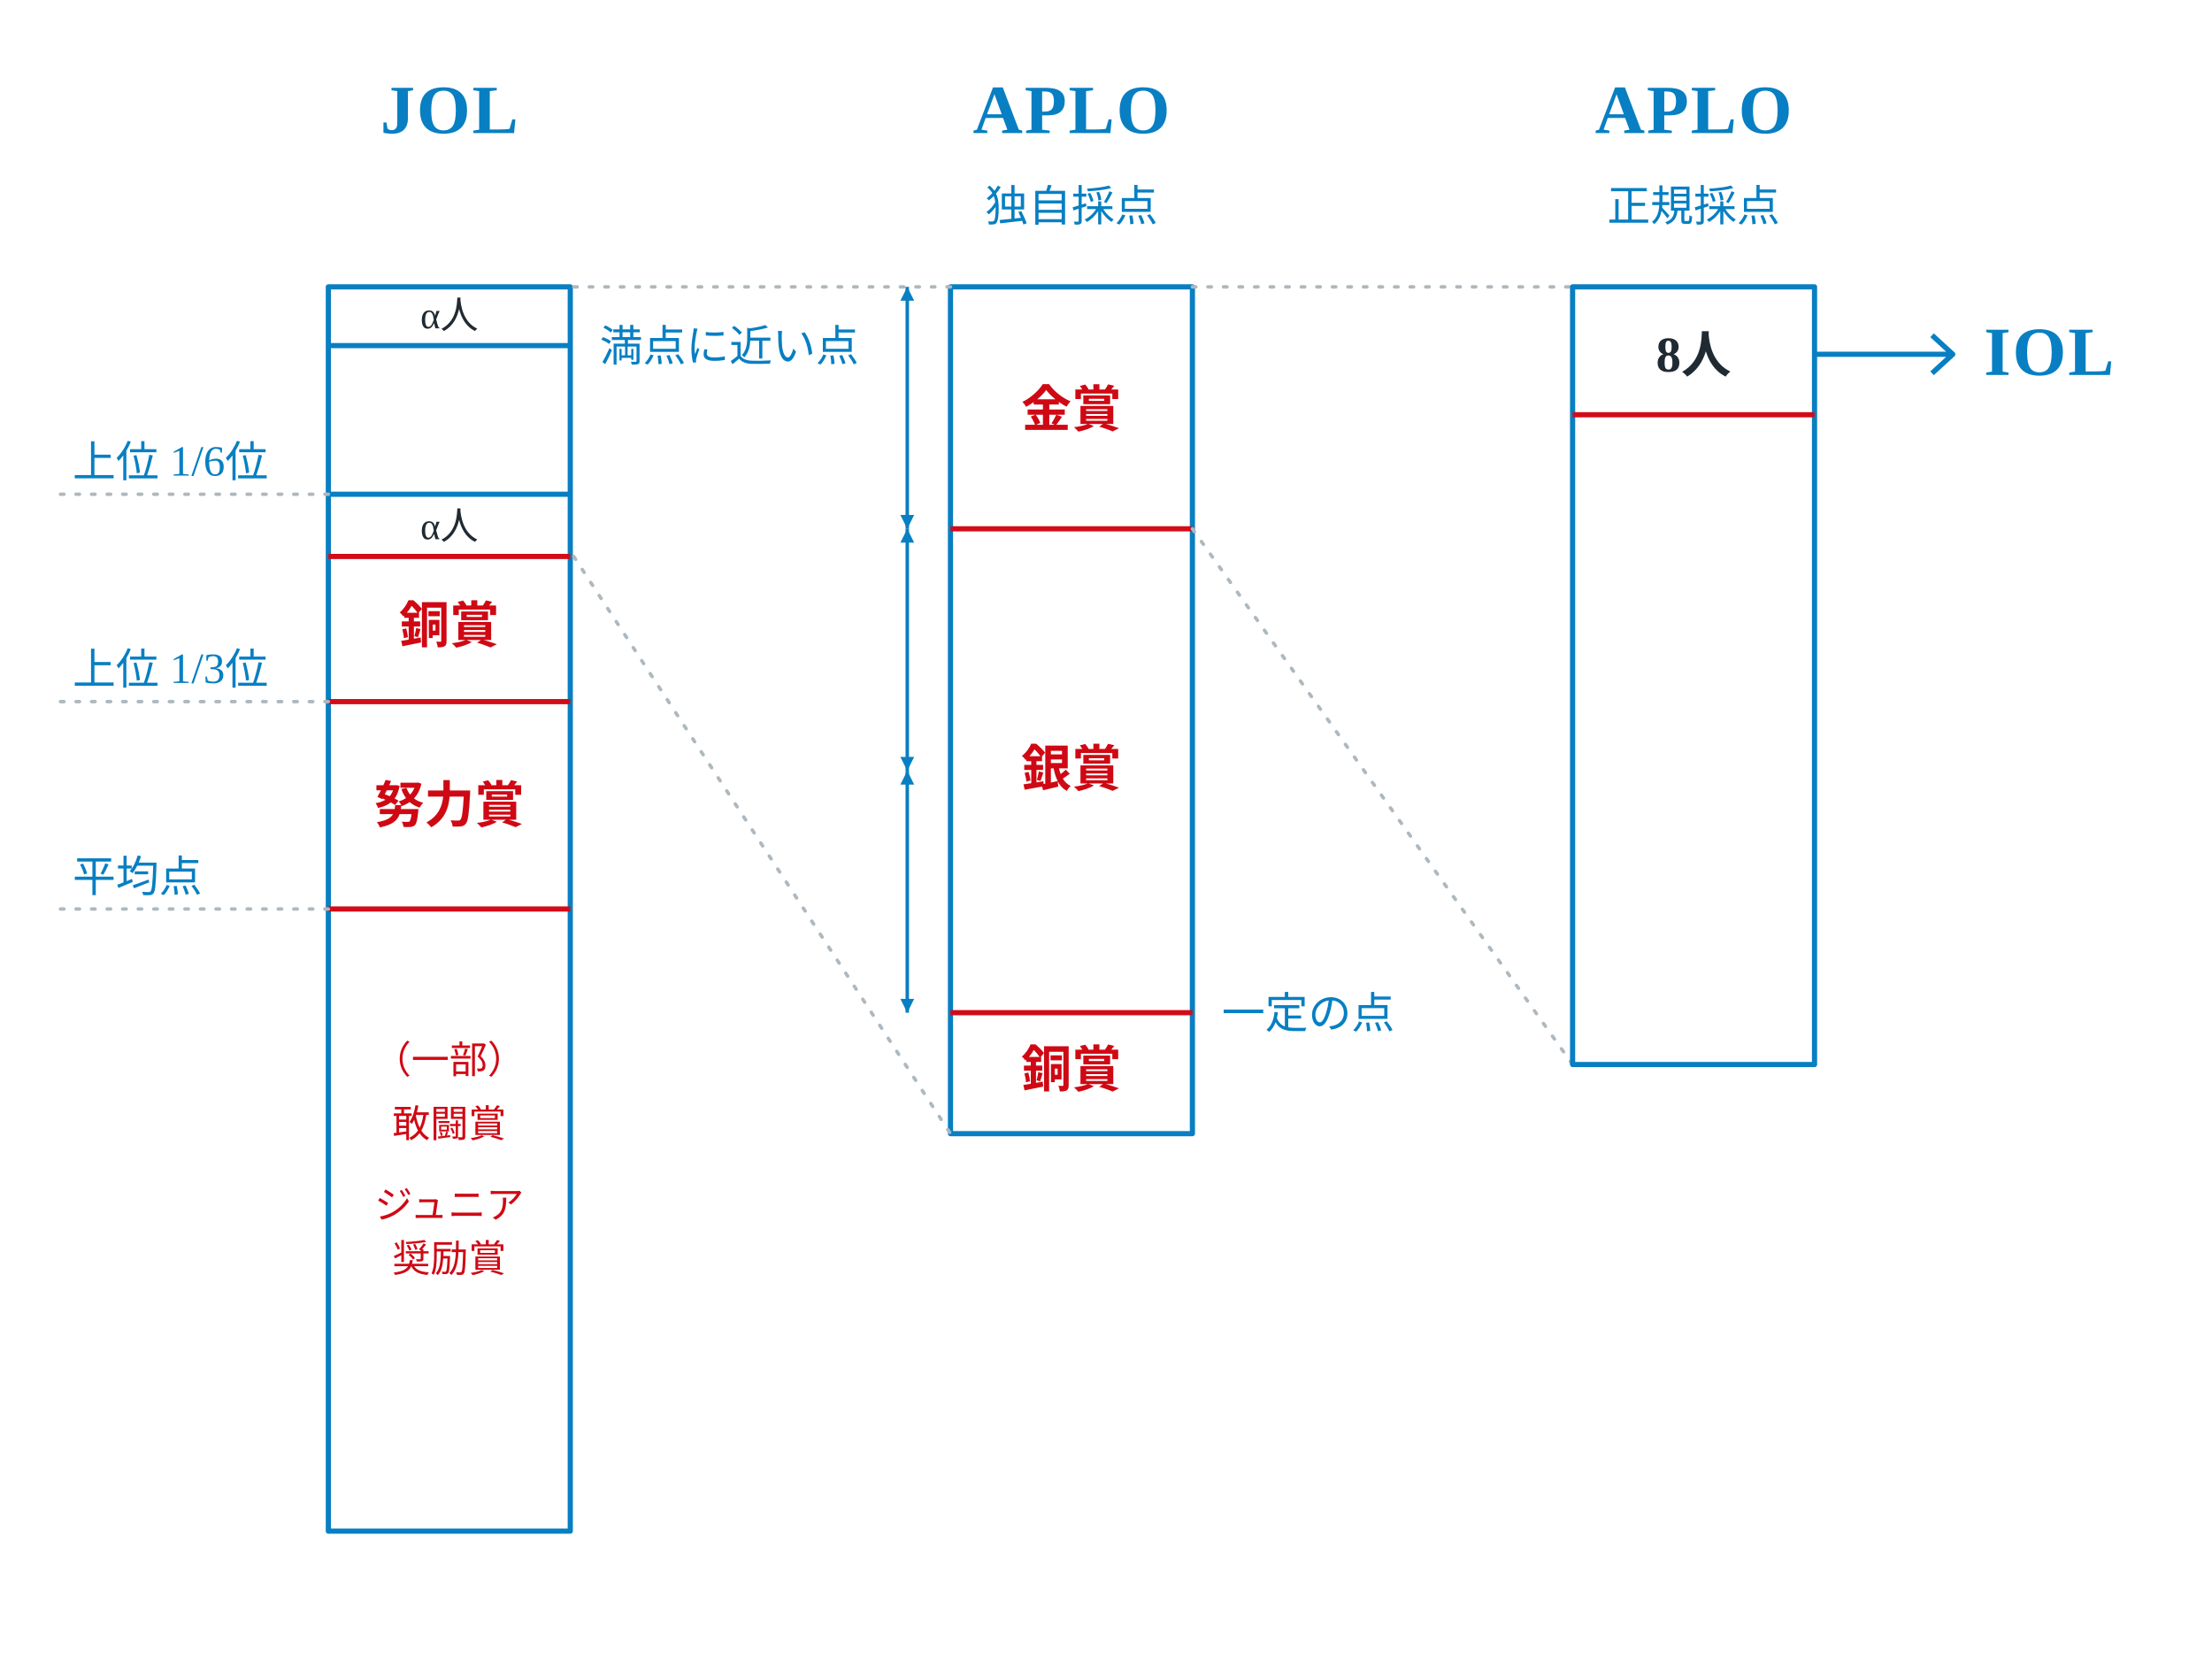
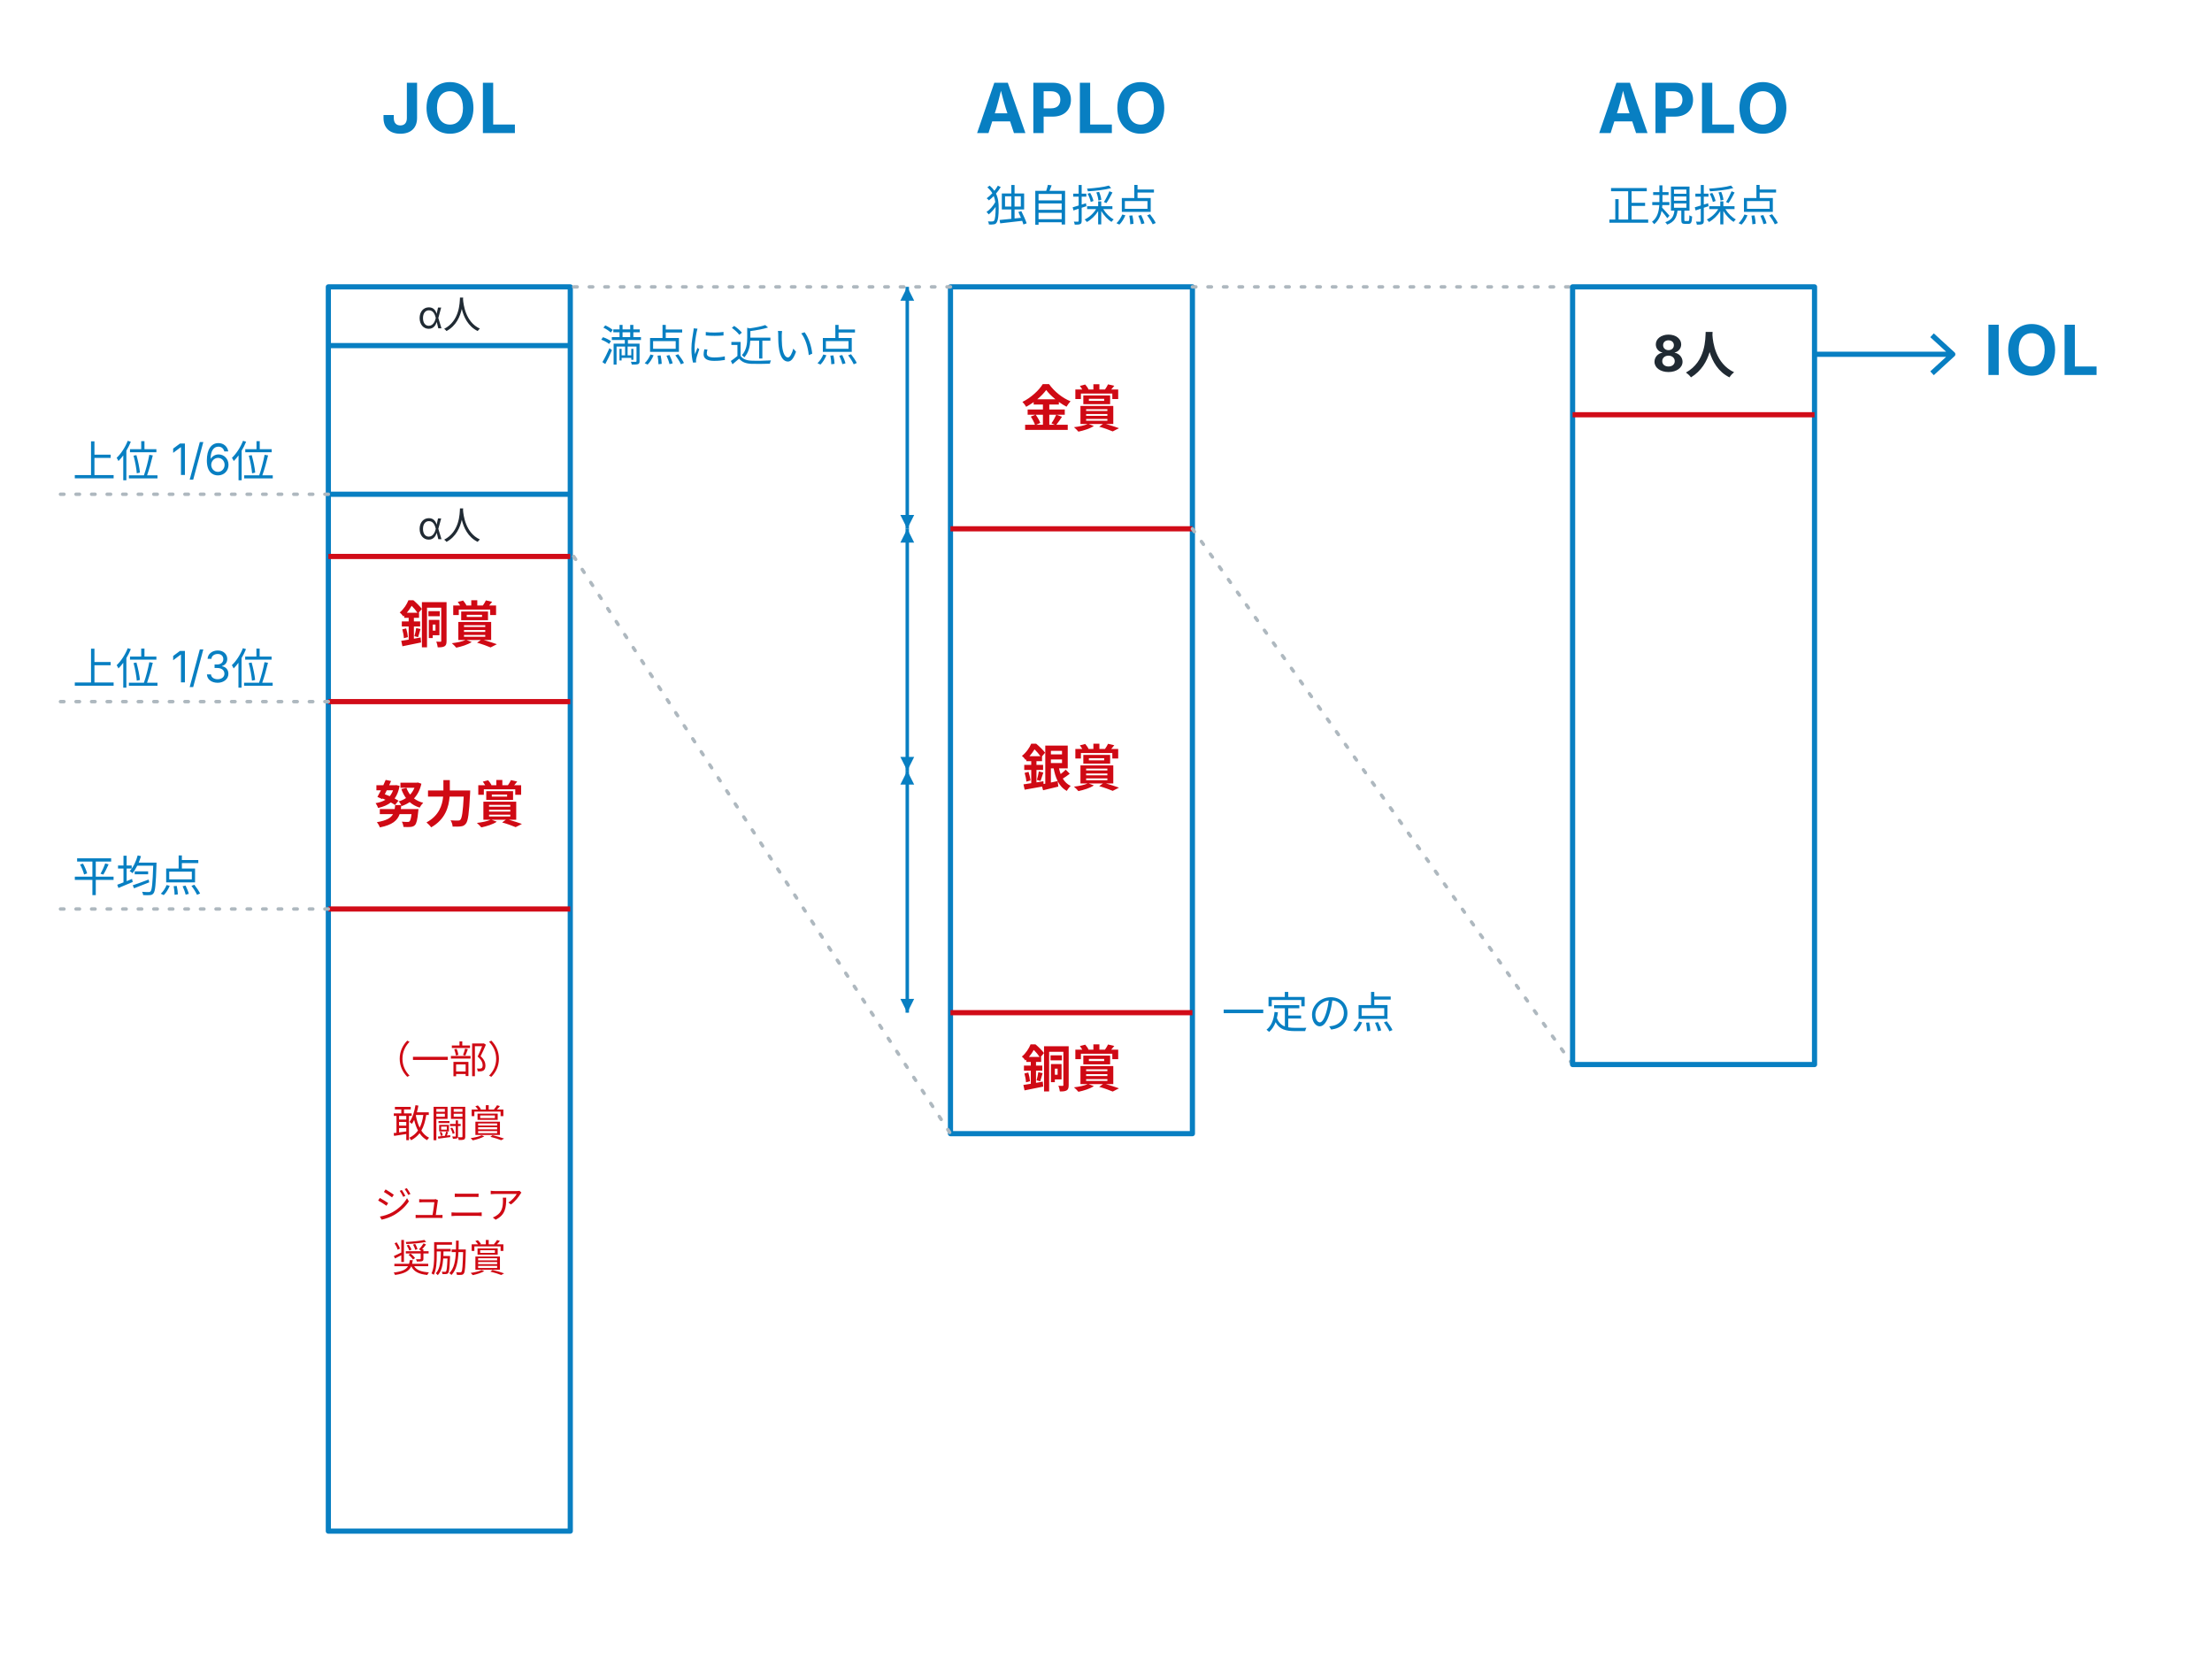
<svg xmlns="http://www.w3.org/2000/svg" viewBox="0 0 1280 960" role="img" aria-labelledby="title">
  <style>
+ text{font-family: -apple-system, BlinkMacSystemFont, YuGothic, "Yu Gothic Medium", "Yu Gothic", Verdana, Meiryo, sans-serif;}
.blue{fill:#087fc2}
.red{fill:#cf0914}
.ink{fill:#202a33}
.frame{fill:none;stroke:#087fc2;stroke-width:3;stroke-linejoin:round}
.divider{stroke:#d10c18;stroke-width:3}
.guide{stroke:#aeb8bf;stroke-width:2;stroke-dasharray:2 7;stroke-linecap:round}
.heading{font-size:40px;font-weight:700;letter-spacing:1px}
.sub{font-size:25px;font-weight:400}
.award{font-size:29px;font-weight:700}
.small{font-size:22px;font-weight:400}
</style>
  <defs>
    <marker id="arrowhead" markerWidth="8" markerHeight="8" refX="8" refY="4" orient="auto-start-reverse" markerUnits="userSpaceOnUse">
      <path d="M0 0 L8 4 L0 8 Z" fill="#087fc2" />
    </marker>
  </defs>
  <rect width="1440" height="960" fill="white" />
  <text x="260" y="77" class="blue heading" text-anchor="middle">JOL</text>
  <text x="620" y="77" class="blue heading" text-anchor="middle">APLO</text>
  <text x="980" y="77" class="blue heading" text-anchor="middle">APLO</text>
  <text x="620" y="128" class="blue sub" text-anchor="middle">独自採点</text>
  <text x="980" y="128" class="blue sub" text-anchor="middle">正規採点</text>
  <rect x="190" y="166" width="140" height="720" class="frame" />
  <text x="260" y="190" text-anchor="middle" class="ink small">α人</text>
  <line x1="190" y1="200" x2="330" y2="200" class="frame" />
  <line x1="190" y1="286" x2="330" y2="286" class="frame" />
  <text x="260" y="312" text-anchor="middle" class="ink small">α人</text>
  <line x1="190" y1="322" x2="330" y2="322" class="divider" />
  <text x="260" y="372" text-anchor="middle" class="red award">銅賞</text>
  <line x1="190" y1="406" x2="330" y2="406" class="divider" />
  <text x="260" y="476" text-anchor="middle" class="red award">努力賞</text>
  <line x1="190" y1="526" x2="330" y2="526" class="divider" />
  <text x="260" y="621" text-anchor="middle" class="red small">（一部）</text>
  <text x="260" y="658" text-anchor="middle" class="red small">敢闘賞</text>
  <text x="260" y="705" text-anchor="middle" class="red small">ジュニア</text>
  <text x="260" y="736" text-anchor="middle" class="red small">奨励賞</text>
  <text x="347" y="209" class="blue sub">満点に近い点</text>
  <line x1="35" y1="286" x2="190" y2="286" class="guide" />
  <line x1="35" y1="406" x2="190" y2="406" class="guide" />
  <line x1="35" y1="526" x2="190" y2="526" class="guide" />
  <text x="42" y="276" class="blue sub">上位 1/6位</text>
  <text x="42" y="396" class="blue sub">上位 1/3位</text>
  <text x="42" y="516" class="blue sub">平均点</text>
  <rect x="550" y="166" width="140" height="490" class="frame" />
  <line x1="550" y1="306" x2="690" y2="306" class="divider" />
  <line x1="550" y1="586" x2="690" y2="586" class="divider" />
  <text x="620" y="247" text-anchor="middle" class="red award">金賞</text>
  <text x="620" y="455" text-anchor="middle" class="red award">銀賞</text>
  <text x="620" y="629" text-anchor="middle" class="red award">銅賞</text>
  <path d="M332 166 L550 166 M690 166 L910 166 M332 322 L550 656 M690 306 L910 616" class="guide" />
  <text x="707" y="595" class="blue sub">一定の点</text>
  <line x1="525" y1="166" x2="525" y2="306" stroke="#087fc2" stroke-width="2" marker-start="url(#arrowhead)" marker-end="url(#arrowhead)" />
  <line x1="525" y1="306" x2="525" y2="446" stroke="#087fc2" stroke-width="2" marker-start="url(#arrowhead)" marker-end="url(#arrowhead)" />
  <line x1="525" y1="446" x2="525" y2="586" stroke="#087fc2" stroke-width="2" marker-start="url(#arrowhead)" marker-end="url(#arrowhead)" />
  <rect x="910" y="166" width="140" height="450" class="frame" />
  <text x="980" y="215" text-anchor="middle" class="ink award">8人</text>
  <line x1="910" y1="240" x2="1050" y2="240" class="divider" />
  <path d="M1050 205 H1130 M1118 194 L1130 205 L1118 216" class="frame" />
  <text x="1148" y="217" class="blue heading">IOL</text>
</svg>
